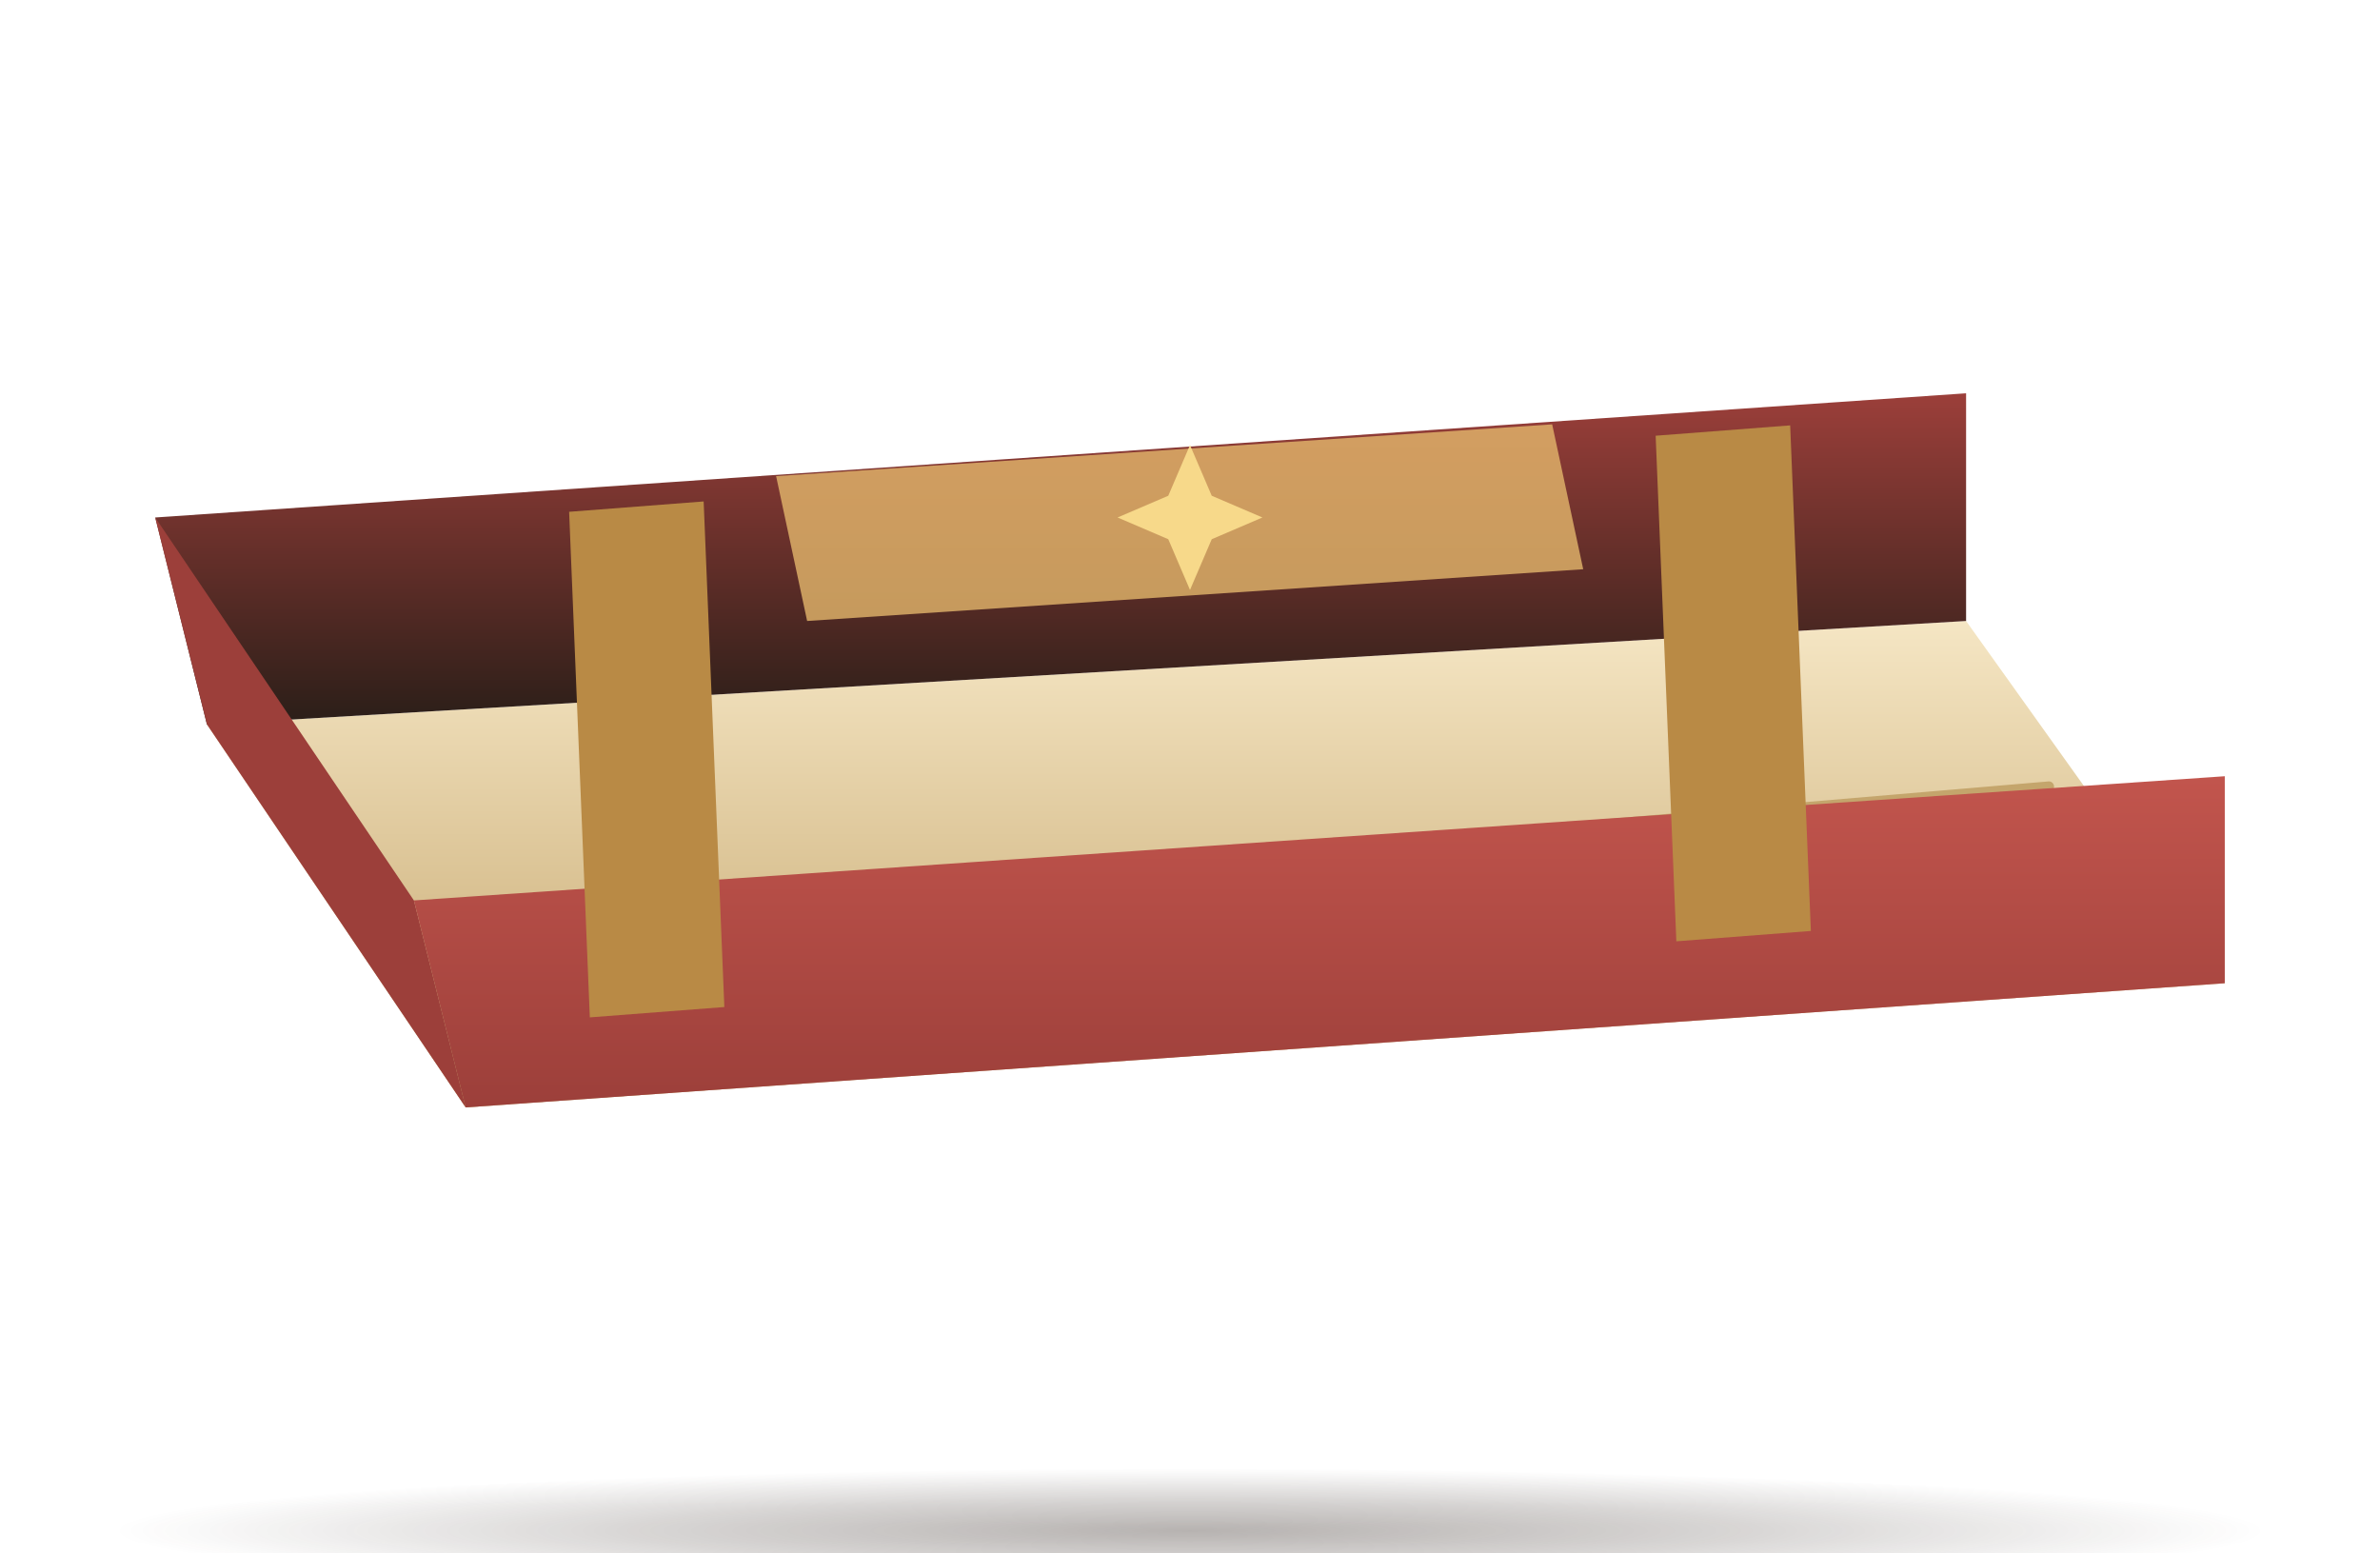
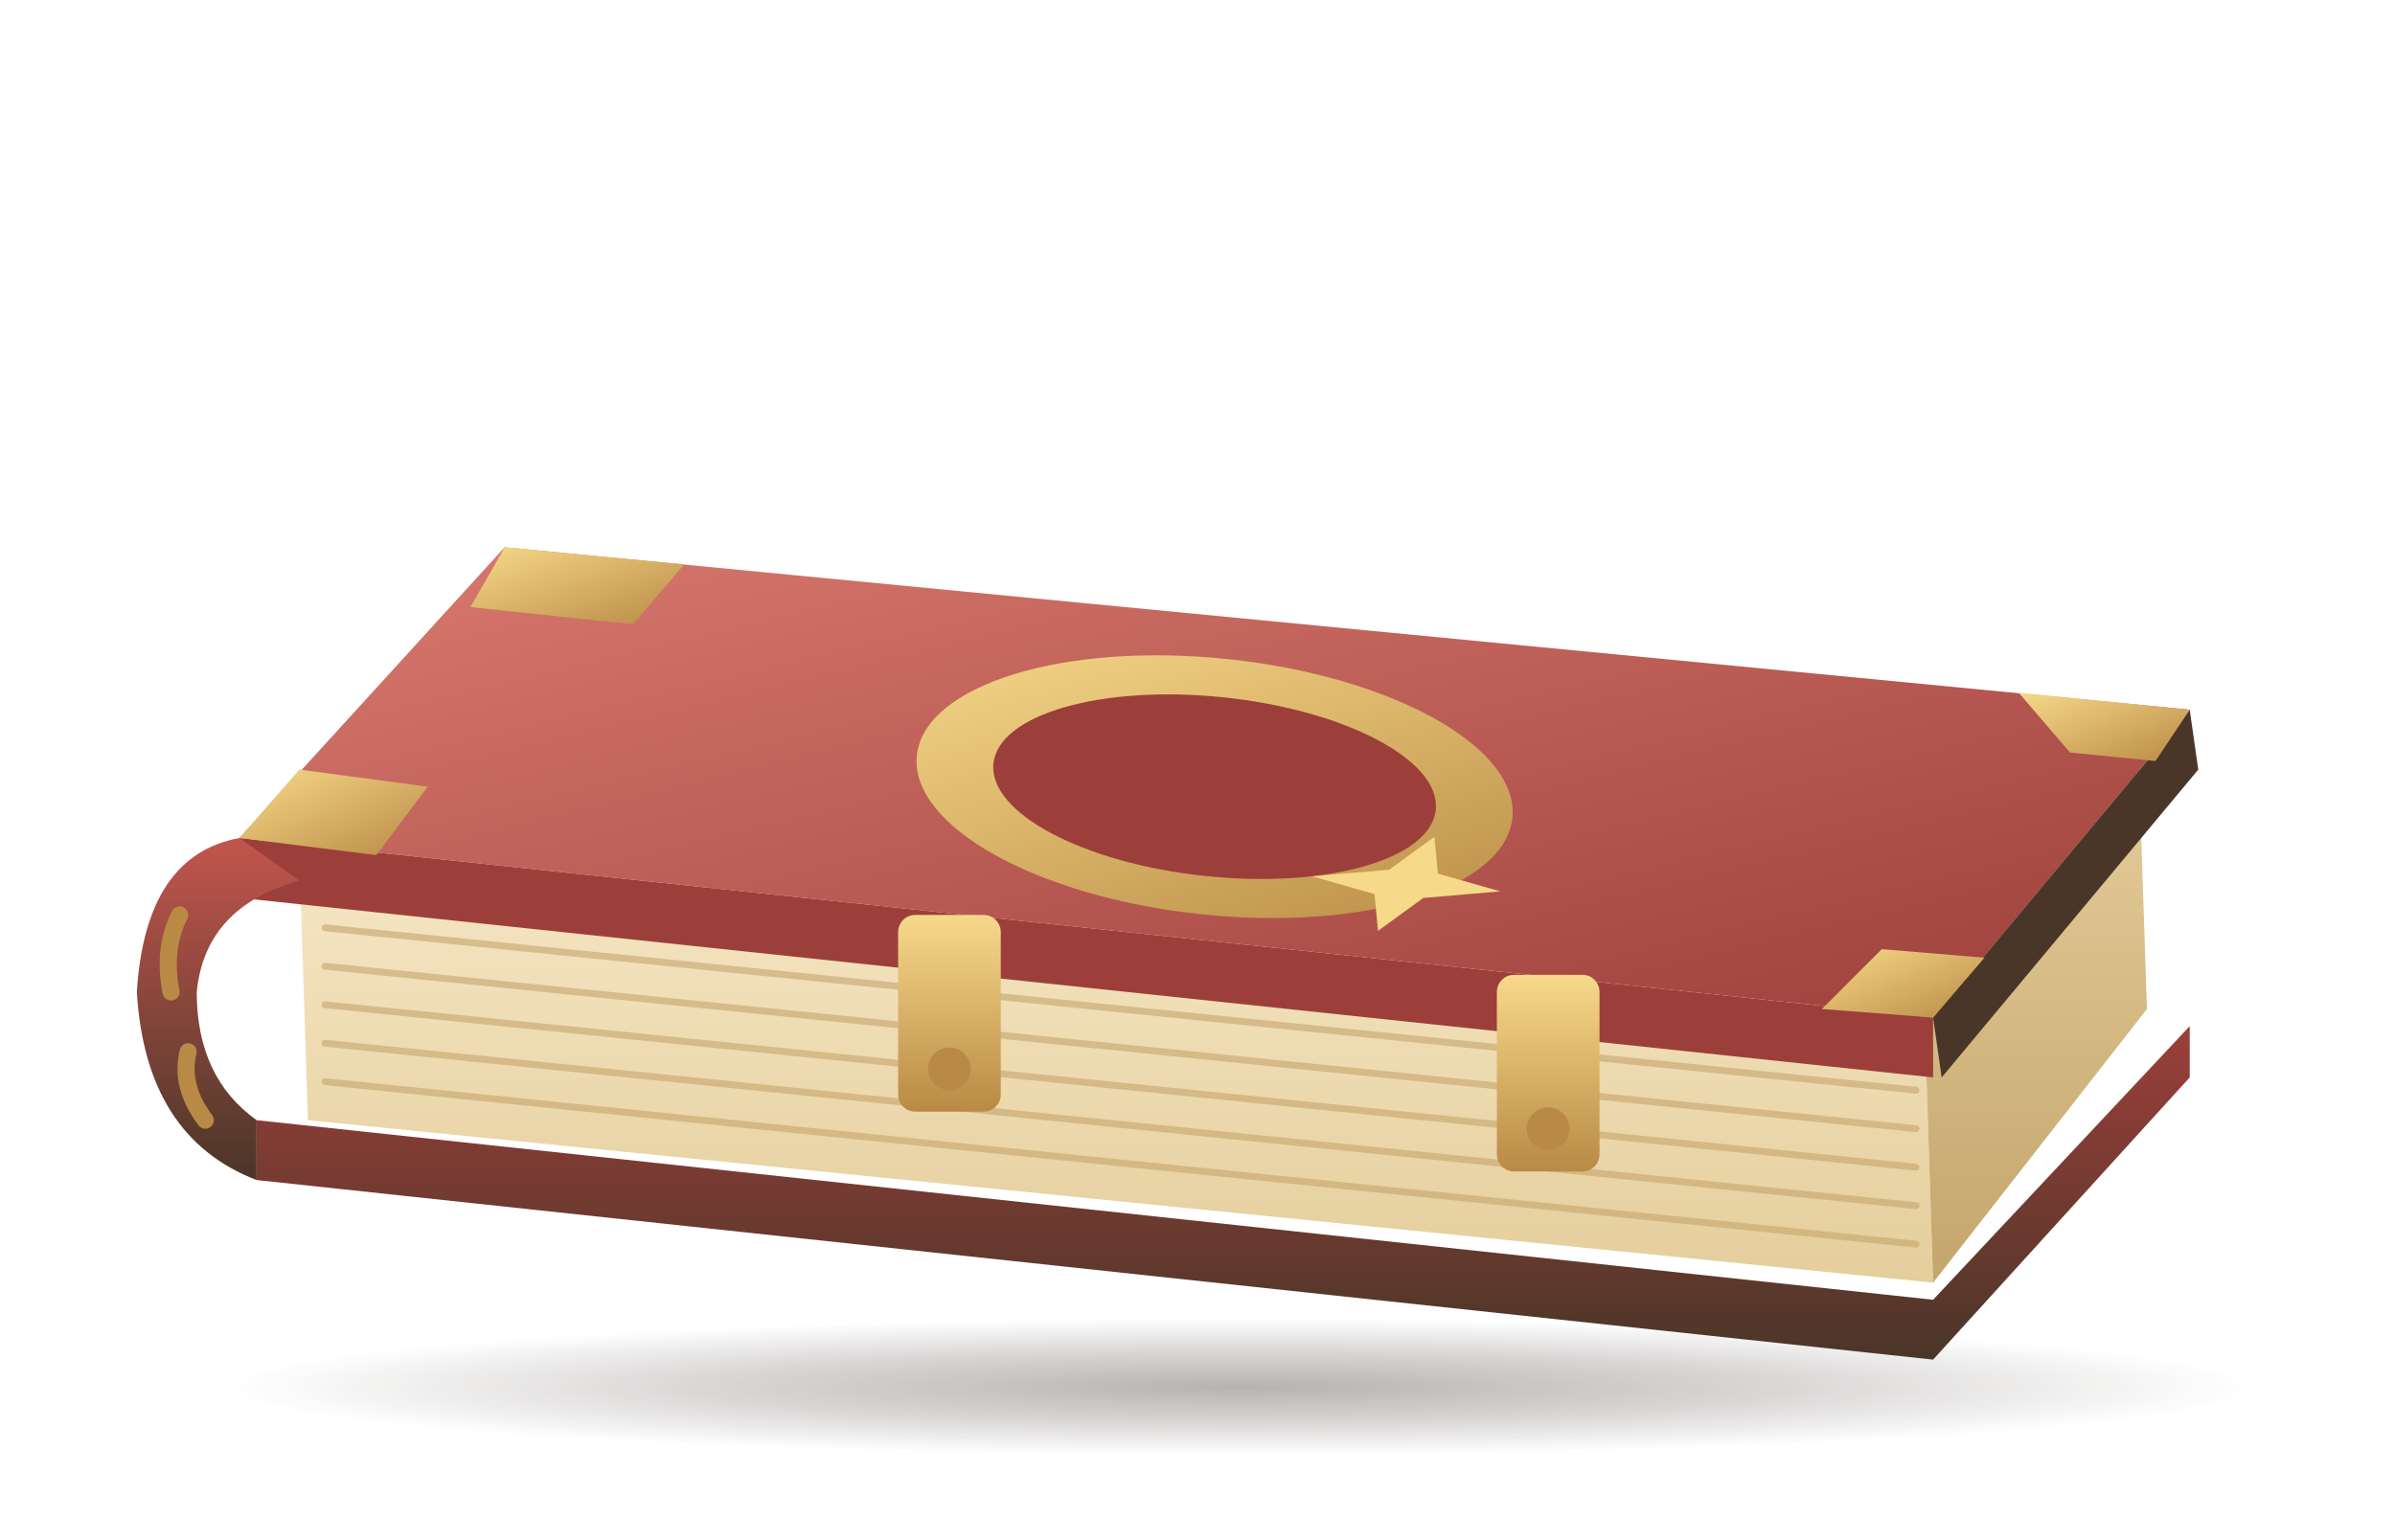
- <svg xmlns="http://www.w3.org/2000/svg" viewBox="0 0 460 300" width="460" height="300">
+ <svg xmlns="http://www.w3.org/2000/svg" viewBox="0 0 560 360" width="560" height="360">
  <defs>
+     <linearGradient id="prop_ancient_book_01__pf" x1="0" y1="0" x2="0" y2="1">
+       <stop offset="0" stop-color="#F5E6C4" />
+       <stop offset="1" stop-color="#E5CE9C" />
+     </linearGradient>
+     <linearGradient id="prop_ancient_book_01__pr" x1="0" y1="0" x2="0" y2="1">
+       <stop offset="0" stop-color="#E5CE9C" />
+       <stop offset="1" stop-color="#C4A56C" />
+     </linearGradient>
+     <linearGradient id="prop_ancient_book_01__cb" x1="0" y1="0" x2="0" y2="1">
+       <stop offset="0" stop-color="#9C3F3A" />
+       <stop offset="1" stop-color="#4A3628" />
+     </linearGradient>
+     <linearGradient id="prop_ancient_book_01__ct" x1="0" y1="0" x2="1" y2="1">
+       <stop offset="0" stop-color="#DA7A70" />
+       <stop offset="1" stop-color="#9C3F3A" />
+     </linearGradient>
+     <linearGradient id="prop_ancient_book_01__sp" x1="0" y1="0" x2="0" y2="1">
+       <stop offset="0" stop-color="#C2554D" />
+       <stop offset="1" stop-color="#4A3628" />
+     </linearGradient>
+     <linearGradient id="prop_ancient_book_01__gc0" x1="0" y1="0" x2="1" y2="1">
+       <stop offset="0" stop-color="#F7D98A" />
+       <stop offset="1" stop-color="#B98A45" />
+     </linearGradient>
+     <linearGradient id="prop_ancient_book_01__gc1" x1="0" y1="0" x2="1" y2="1">
+       <stop offset="0" stop-color="#F7D98A" />
+       <stop offset="1" stop-color="#B98A45" />
+     </linearGradient>
+     <linearGradient id="prop_ancient_book_01__gc2" x1="0" y1="0" x2="1" y2="1">
+       <stop offset="0" stop-color="#F7D98A" />
+       <stop offset="1" stop-color="#B98A45" />
+     </linearGradient>
+     <linearGradient id="prop_ancient_book_01__gc3" x1="0" y1="0" x2="1" y2="1">
+       <stop offset="0" stop-color="#F7D98A" />
+       <stop offset="1" stop-color="#B98A45" />
+     </linearGradient>
+     <linearGradient id="prop_ancient_book_01__em" x1="0" y1="0" x2="1" y2="1">
+       <stop offset="0" stop-color="#F7D98A" />
+       <stop offset="1" stop-color="#B98A45" />
+     </linearGradient>
+     <linearGradient id="prop_ancient_book_01__cl210" x1="0" y1="0" x2="0" y2="1">
+       <stop offset="0" stop-color="#F7D98A" />
+       <stop offset="1" stop-color="#B98A45" />
+     </linearGradient>
+     <linearGradient id="prop_ancient_book_01__cl350" x1="0" y1="0" x2="0" y2="1">
+       <stop offset="0" stop-color="#F7D98A" />
+       <stop offset="1" stop-color="#B98A45" />
+     </linearGradient>
    <radialGradient id="prop_ancient_book_01__shadow">
      <stop offset="0" stop-color="#2A1E18" stop-opacity="0.34" />
      <stop offset="0.5" stop-color="#2A1E18" stop-opacity="0.187" />
      <stop offset="1" stop-color="#2A1E18" stop-opacity="0.0" />
    </radialGradient>
-     <linearGradient id="prop_ancient_book_01__pg" x1="0" y1="0" x2="0" y2="1">
-       <stop offset="0" stop-color="#F5E6C4" />
-       <stop offset="1" stop-color="#C4A56C" />
-     </linearGradient>
-     <linearGradient id="prop_ancient_book_01__cv" x1="0" y1="0" x2="0" y2="1">
-       <stop offset="0" stop-color="#9C3F3A" />
-       <stop offset="1" stop-color="#2A1E18" />
-     </linearGradient>
-     <linearGradient id="prop_ancient_book_01__cv2" x1="0" y1="0" x2="0" y2="1">
-       <stop offset="0" stop-color="#C2554D" />
-       <stop offset="1" stop-color="#9C3F3A" />
-     </linearGradient>
  </defs>
  <g id="prop_ancient_book_01">
-     <ellipse cx="230.0" cy="295.8" rx="210.0" ry="12.0" fill="url(#prop_ancient_book_01__shadow)" />
+     <ellipse cx="290.0" cy="324.4" rx="240.0" ry="16.0" fill="url(#prop_ancient_book_01__shadow)" />
    <g id="book">
-       <polygon points="40.0,140.0 380.0,120.0 430.0,190.0 90.0,214.0" fill="url(#prop_ancient_book_01__pg)" />
-       <path d="M86,204 L424,180" fill="none" stroke="#C4A56C" stroke-width="2" stroke-linecap="round" stroke-linejoin="round" />
-       <path d="M90,200 L420,176" fill="none" stroke="#C4A56C" stroke-width="2" stroke-linecap="round" stroke-linejoin="round" />
-       <path d="M94,196 L416,172" fill="none" stroke="#C4A56C" stroke-width="2" stroke-linecap="round" stroke-linejoin="round" />
-       <path d="M98,192 L412,168" fill="none" stroke="#C4A56C" stroke-width="2" stroke-linecap="round" stroke-linejoin="round" />
-       <path d="M102,188 L408,164" fill="none" stroke="#C4A56C" stroke-width="2" stroke-linecap="round" stroke-linejoin="round" />
-       <path d="M106,184 L404,160" fill="none" stroke="#C4A56C" stroke-width="2" stroke-linecap="round" stroke-linejoin="round" />
-       <path d="M110,180 L400,156" fill="none" stroke="#C4A56C" stroke-width="2" stroke-linecap="round" stroke-linejoin="round" />
-       <path d="M114,176 L396,152" fill="none" stroke="#C4A56C" stroke-width="2" stroke-linecap="round" stroke-linejoin="round" />
-       <polygon points="30.0,100.0 380.0,76.0 380.0,120.0 40.0,140.0" fill="url(#prop_ancient_book_01__cv)" />
-       <polygon points="30.0,100.0 40.0,140.0 90.0,214.0 80.0,174.0" fill="#9C3F3A" />
-       <polygon points="80.0,174.0 430.0,150.0 430.0,190.0 90.0,214.0" fill="url(#prop_ancient_book_01__cv2)" />
-       <polygon points="150.0,92.0 300.0,82.0 306.0,110.0 156.0,120.0" fill="#E3B66B" opacity="0.8" />
-       <polygon points="110.0,98.9 136.0,96.9 140.0,194.6 114.0,196.6" fill="#B98A45" />
-       <polygon points="320.0,84.2 346.0,82.2 350.0,179.9 324.0,181.9" fill="#B98A45" />
-       <polygon points="230.0,86.0 234.2,95.8 244.0,100.0 234.2,104.2 230.0,114.0 225.8,104.2 216.0,100.0 225.8,95.8" fill="#F7D98A" />
+       <polygon points="60.0,262.0 452.0,304.0 512.0,240.0 512.0,252.0 452.0,318.0 60.0,276.0" fill="url(#prop_ancient_book_01__cb)" />
+       <polygon points="70.0,200.0 450.0,238.0 452.0,300.0 72.0,262.0" fill="url(#prop_ancient_book_01__pf)" />
+       <path d="M76,208 L448,246" fill="none" stroke="#C4A56C" stroke-width="1.6" stroke-linecap="round" stroke-linejoin="round" stroke-opacity="0.6" />
+       <path d="M76,217 L448,255" fill="none" stroke="#C4A56C" stroke-width="1.6" stroke-linecap="round" stroke-linejoin="round" stroke-opacity="0.6" />
+       <path d="M76,226 L448,264" fill="none" stroke="#C4A56C" stroke-width="1.6" stroke-linecap="round" stroke-linejoin="round" stroke-opacity="0.6" />
+       <path d="M76,235 L448,273" fill="none" stroke="#C4A56C" stroke-width="1.6" stroke-linecap="round" stroke-linejoin="round" stroke-opacity="0.6" />
+       <path d="M76,244 L448,282" fill="none" stroke="#C4A56C" stroke-width="1.6" stroke-linecap="round" stroke-linejoin="round" stroke-opacity="0.6" />
+       <path d="M76,253 L448,291" fill="none" stroke="#C4A56C" stroke-width="1.6" stroke-linecap="round" stroke-linejoin="round" stroke-opacity="0.6" />
+       <polygon points="450.0,238.0 500.0,176.0 502.0,236.0 452.0,300.0" fill="url(#prop_ancient_book_01__pr)" />
+       <polygon points="56.0,196.0 118.0,128.0 512.0,166.0 452.0,238.0" fill="url(#prop_ancient_book_01__ct)" />
+       <polygon points="56.0,196.0 452.0,238.0 452.0,252.0 56.0,210.0" fill="#9C3F3A" />
+       <polygon points="452.0,238.0 512.0,166.0 514.0,180.0 454.0,252.0" fill="#4A3628" />
+       <path d="M56,196 Q34,200 32,232 Q34,266 60,276 L60,262 Q46,252 46,232 Q48,212 70,206 Z" fill="url(#prop_ancient_book_01__sp)" />
+       <path d="M42,214 Q38,222 40,232" fill="none" stroke="#B98A45" stroke-width="4" stroke-linecap="round" stroke-linejoin="round" />
+       <path d="M44,246 Q42,254 48,262" fill="none" stroke="#B98A45" stroke-width="4" stroke-linecap="round" stroke-linejoin="round" />
+       <polygon points="118.0,128.0 160.0,132.0 148.0,146.0 110.0,142.0" fill="url(#prop_ancient_book_01__gc0)" />
+       <polygon points="512.0,166.0 472.0,162.0 484.0,176.0 504.0,178.0" fill="url(#prop_ancient_book_01__gc1)" />
+       <polygon points="56.0,196.0 70.0,180.0 100.0,184.0 88.0,200.0" fill="url(#prop_ancient_book_01__gc2)" />
+       <polygon points="452.0,238.0 426.0,236.0 440.0,222.0 464.0,224.0" fill="url(#prop_ancient_book_01__gc3)" />
+       <ellipse cx="284.0" cy="184.0" rx="70.0" ry="30.0" fill="url(#prop_ancient_book_01__em)" transform="rotate(6 284 184)" />
+       <ellipse cx="284.0" cy="184.0" rx="52.0" ry="21.0" fill="#9C3F3A" transform="rotate(6 284 184)" />
+       <polygon points="284.0,162.0 289.7,178.3 306.0,184.0 289.7,189.7 284.0,206.0 278.3,189.7 262.0,184.0 278.3,178.3" fill="#F7D98A" transform="matrix(1 0.08 -0.3 0.5 100 92)" />
+       <rect x="210.0" y="214.0" width="24.0" height="46.0" rx="4" fill="url(#prop_ancient_book_01__cl210)" />
+       <circle cx="222.0" cy="250.0" r="5.0" fill="#B98A45" />
+       <rect x="350.0" y="228.0" width="24.0" height="46.0" rx="4" fill="url(#prop_ancient_book_01__cl350)" />
+       <circle cx="362.0" cy="264.0" r="5.0" fill="#B98A45" />
    </g>
  </g>
</svg>
